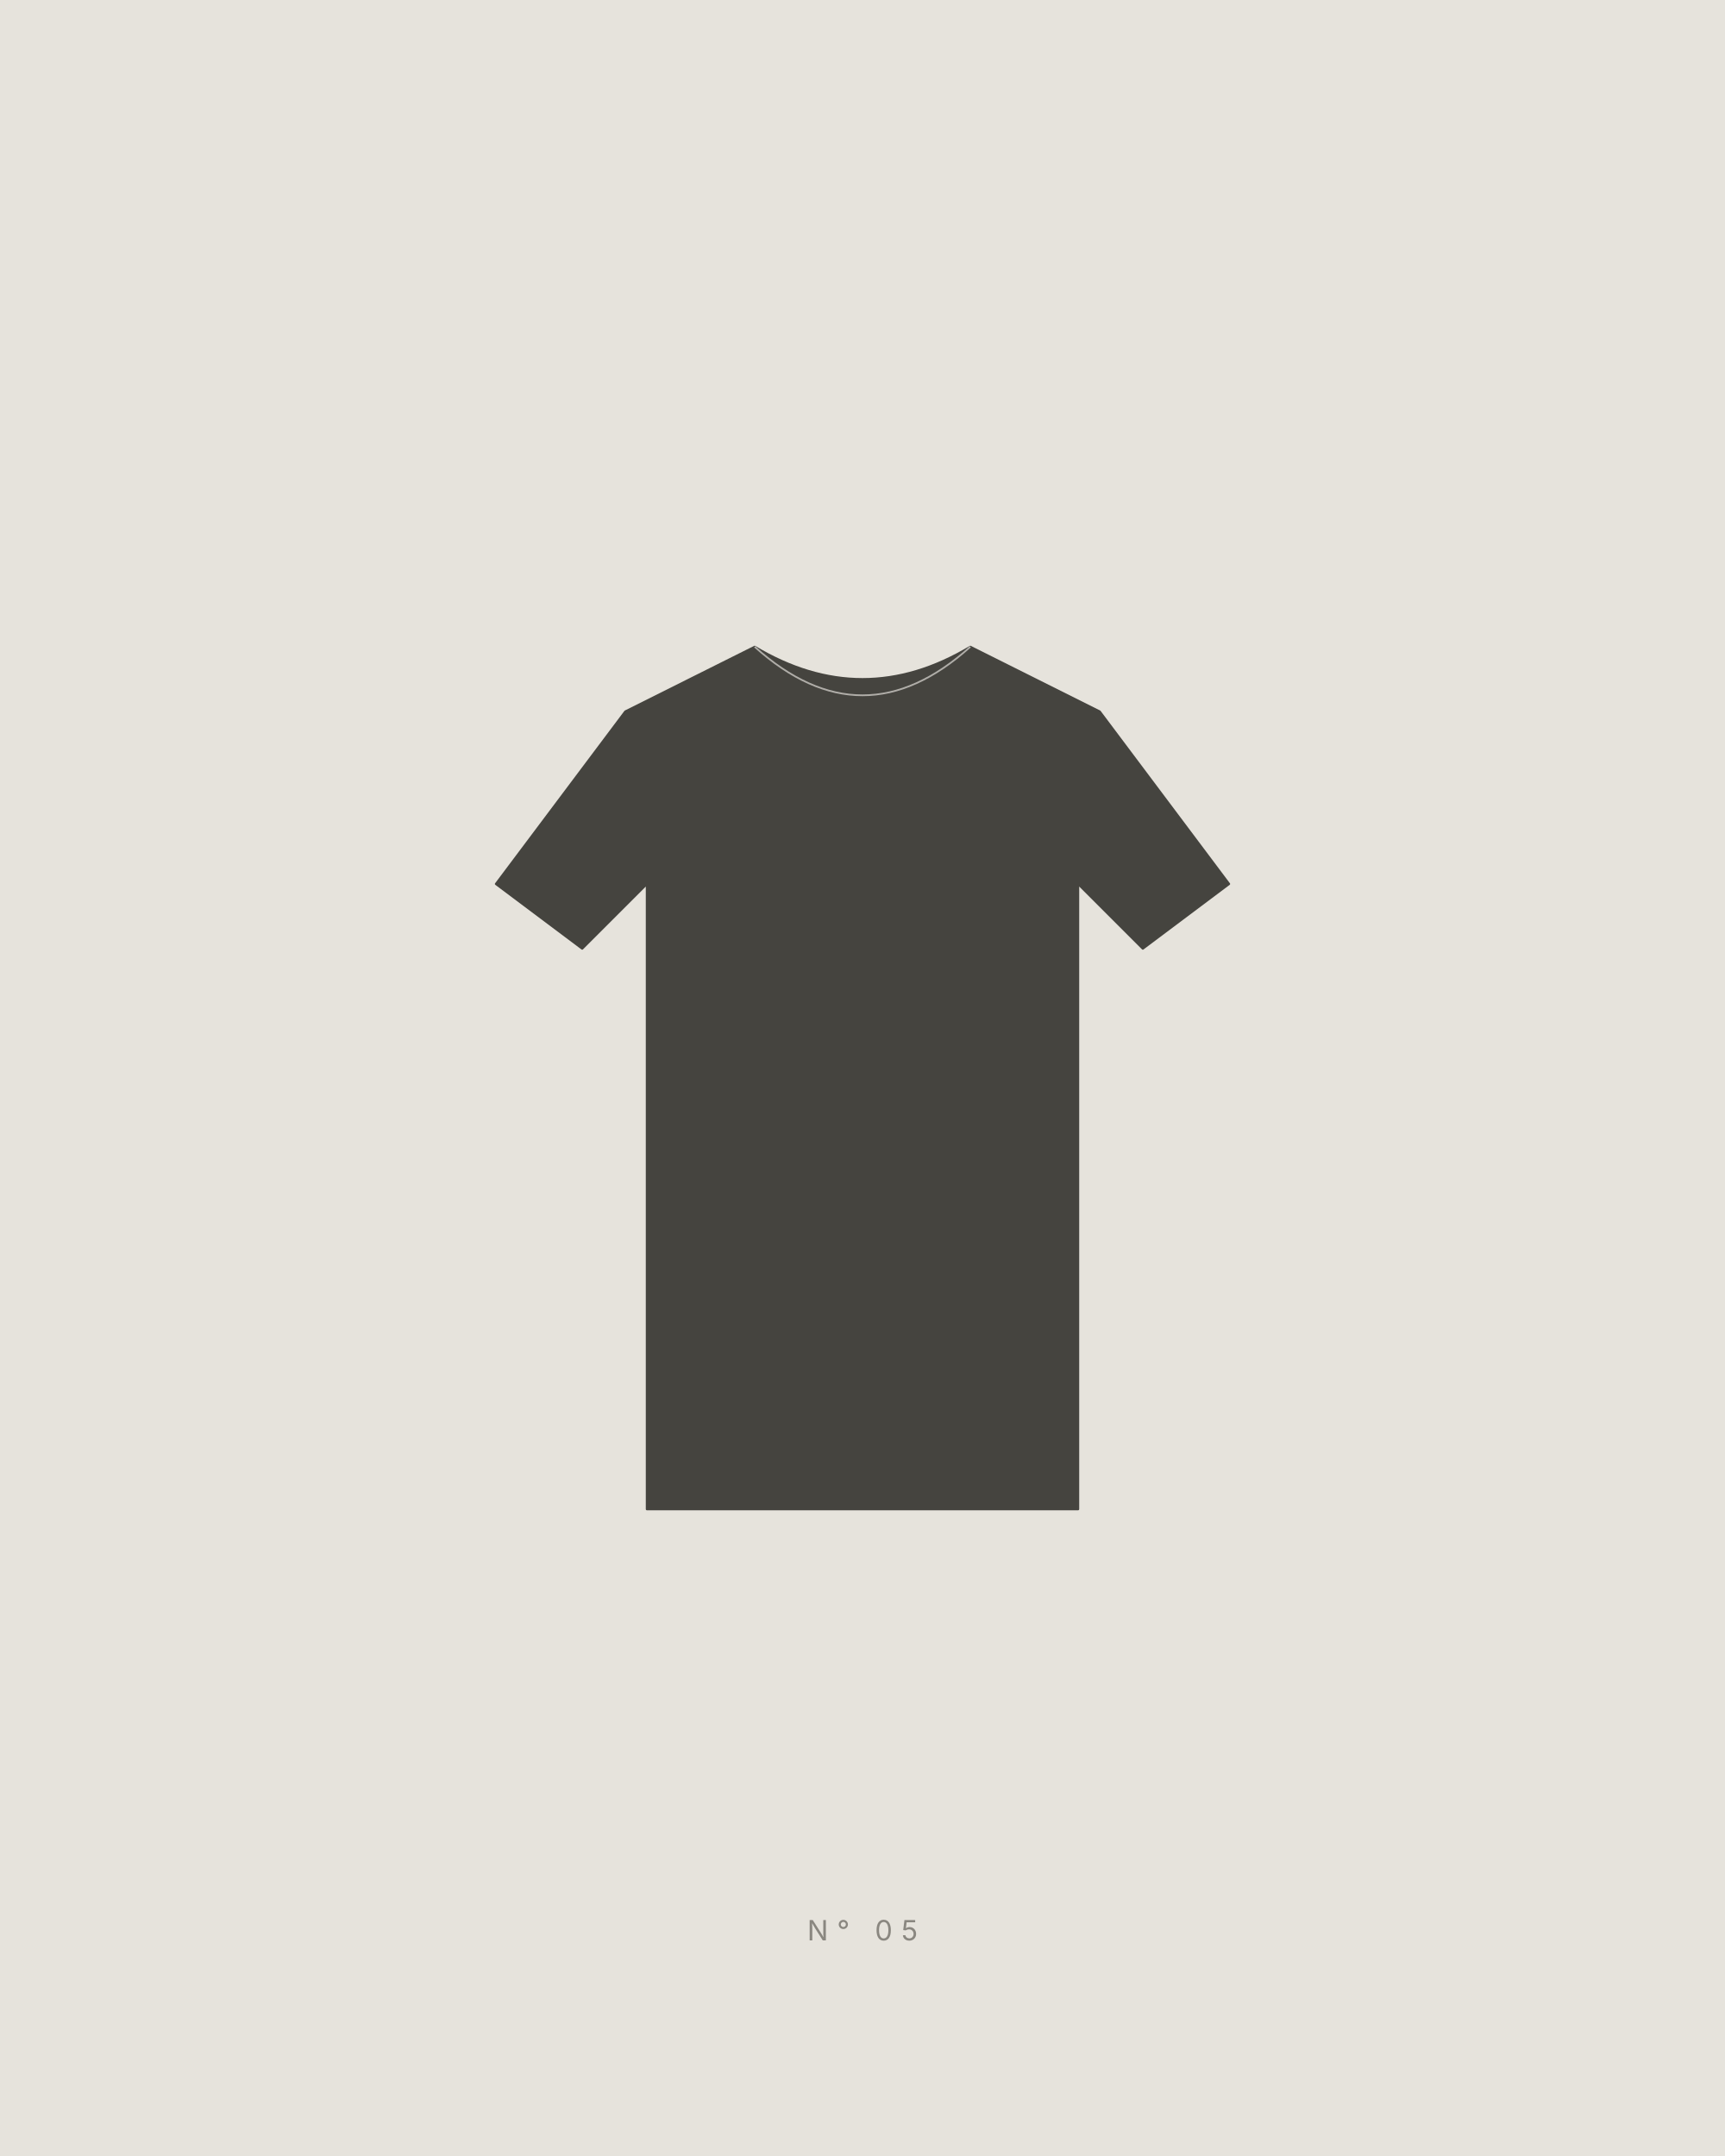
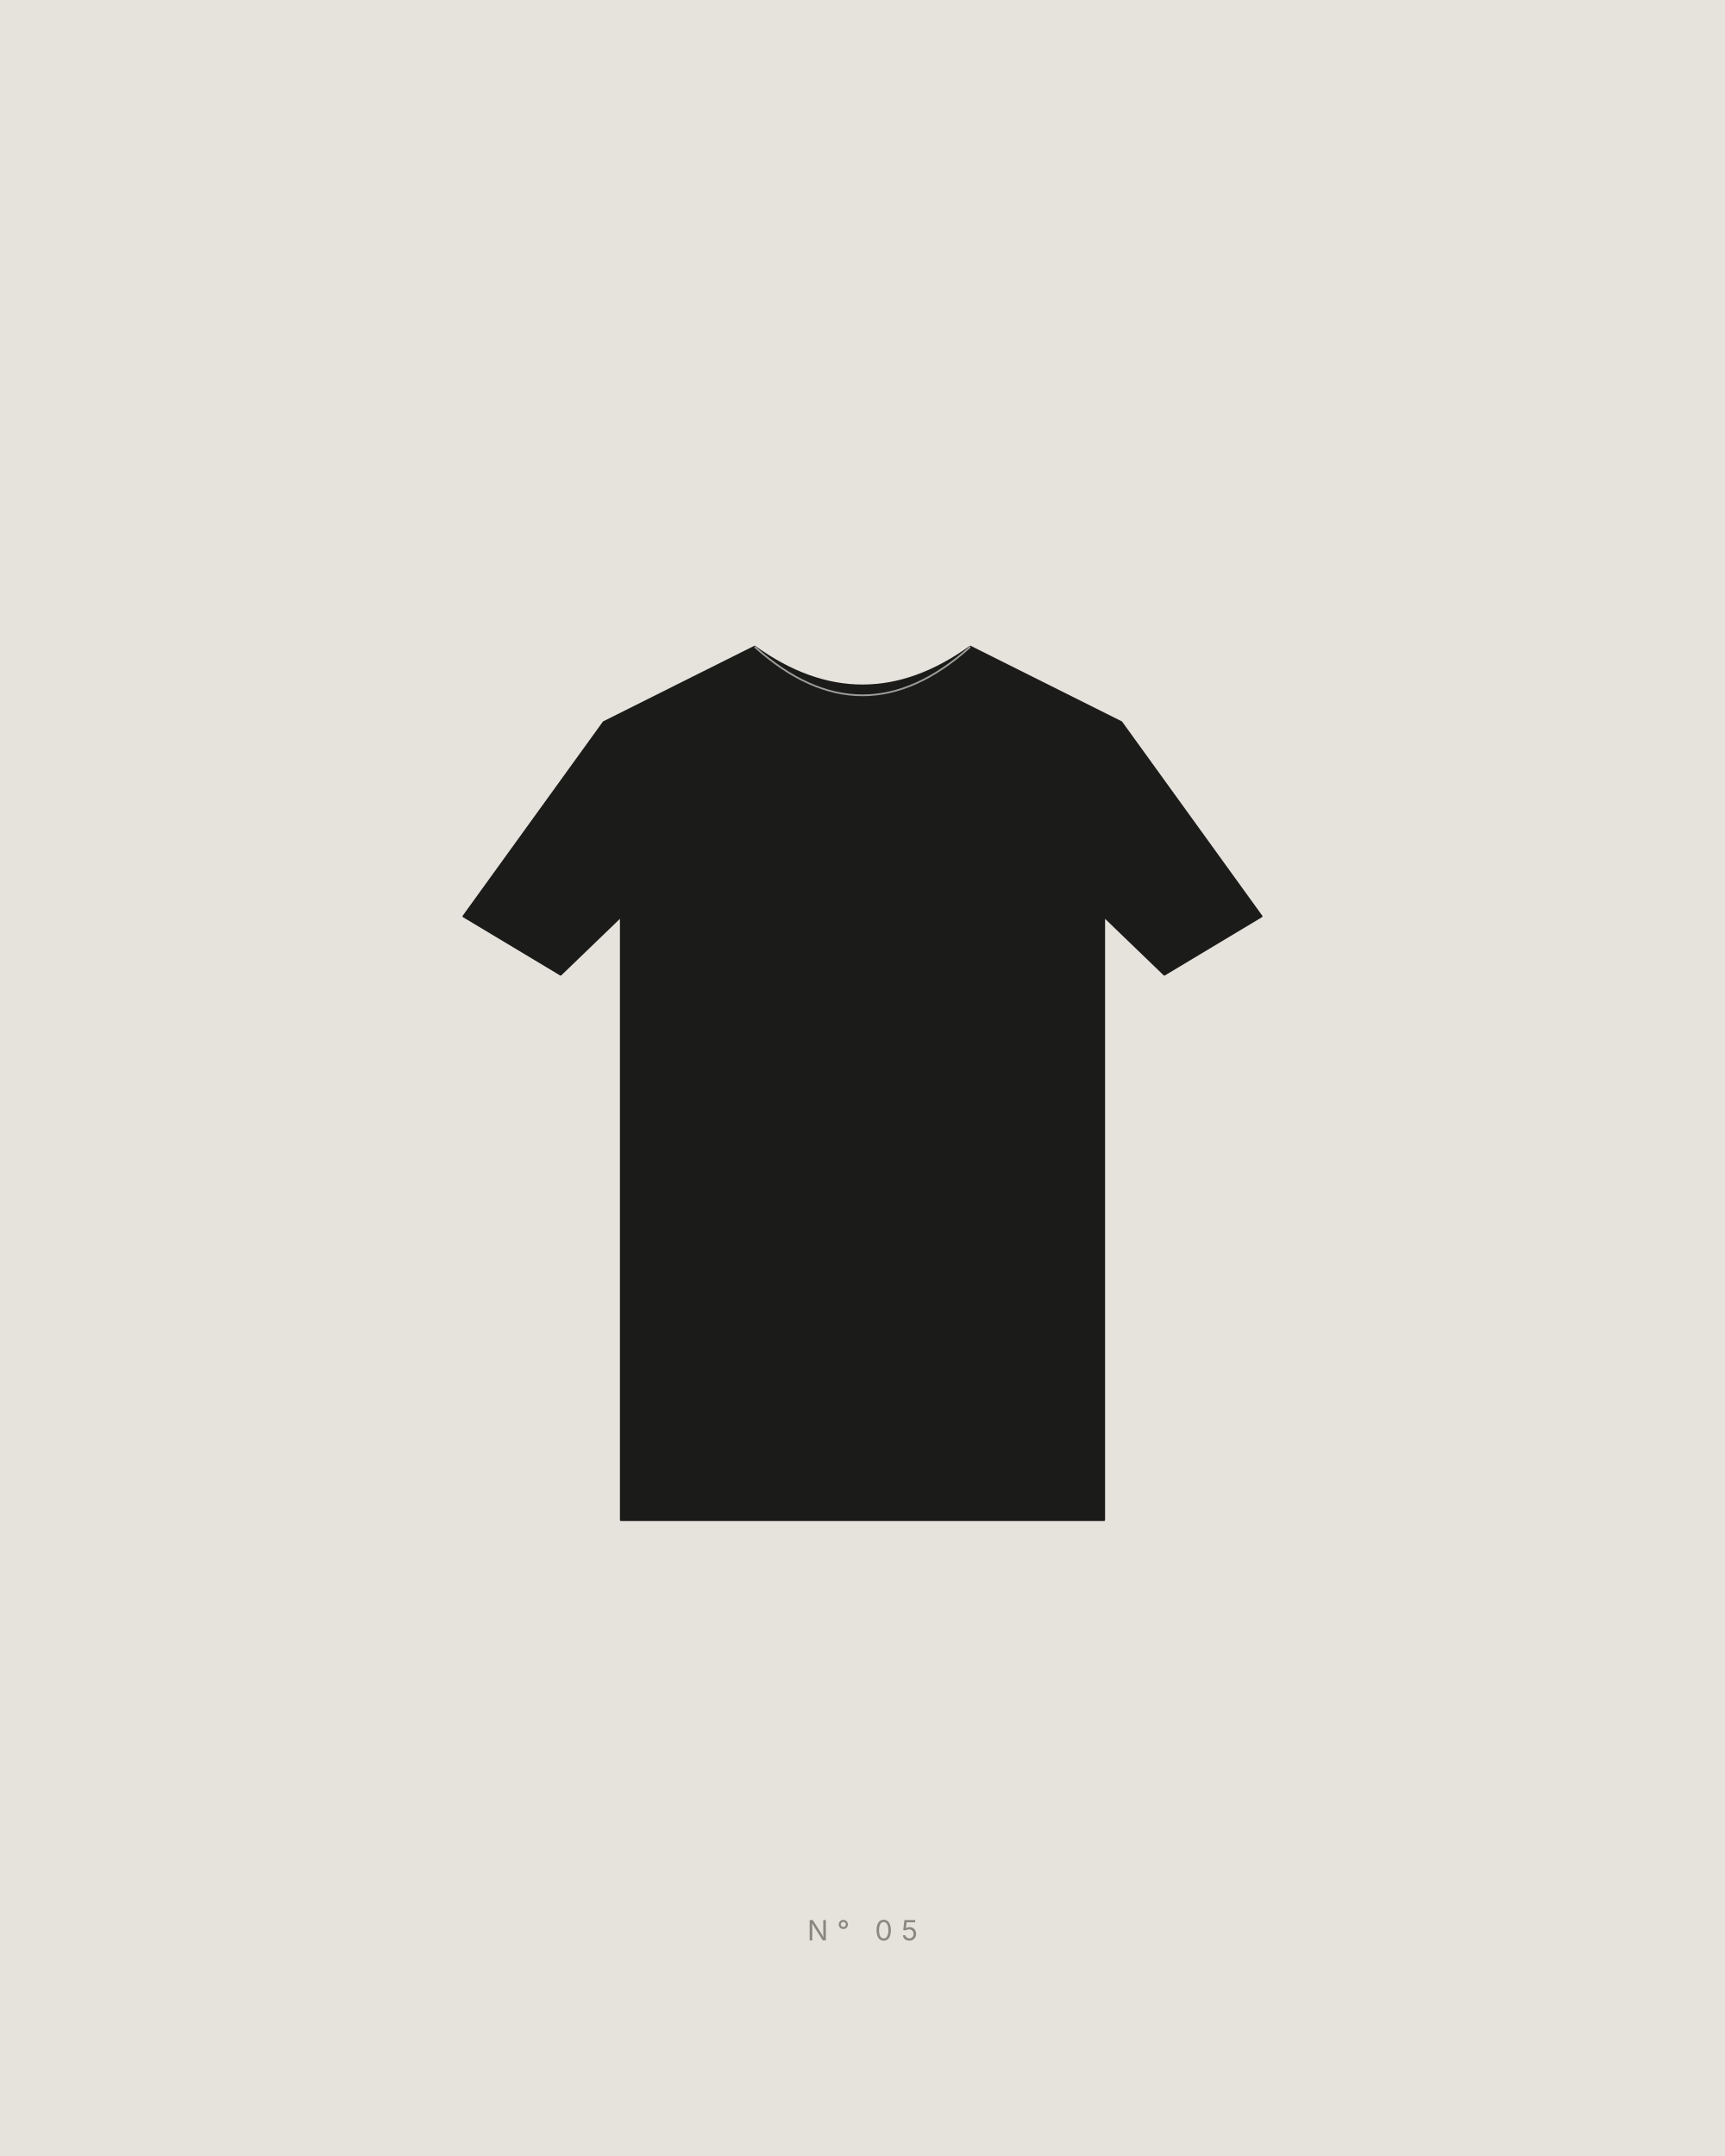
<svg xmlns="http://www.w3.org/2000/svg" viewBox="0 0 800 1000" width="800" height="1000">
  <rect width="800" height="1000" fill="#e6e3dc" />
-   <path d="M290 330 L350 300 Q400 330 450 300 L510 330 L570 410 L530 440 L500 410 L500 700 L300 700 L300 410 L270 440 L230 410 Z" fill="#45443f" stroke="#45443f" stroke-width="1" stroke-linejoin="round" />
+   <path d="M280 335 L350 300 Q400 336 450 300 L520 335 L585 425 L540 452 L512 425 L512 705 L288 705 L288 425 L260 452 L215 425 Z" fill="#1b1b1a" stroke="#1b1b1a" stroke-width="1" stroke-linejoin="round" />
  <path d="M350 300 Q400 345 450 300" fill="none" stroke="#f6f4ef" stroke-width=".8" opacity=".6" />
  <text x="400" y="900" font-family="Inter, Helvetica, Arial, sans-serif" font-size="13" letter-spacing="4" fill="#8a8780" text-anchor="middle">N° 05</text>
</svg>
